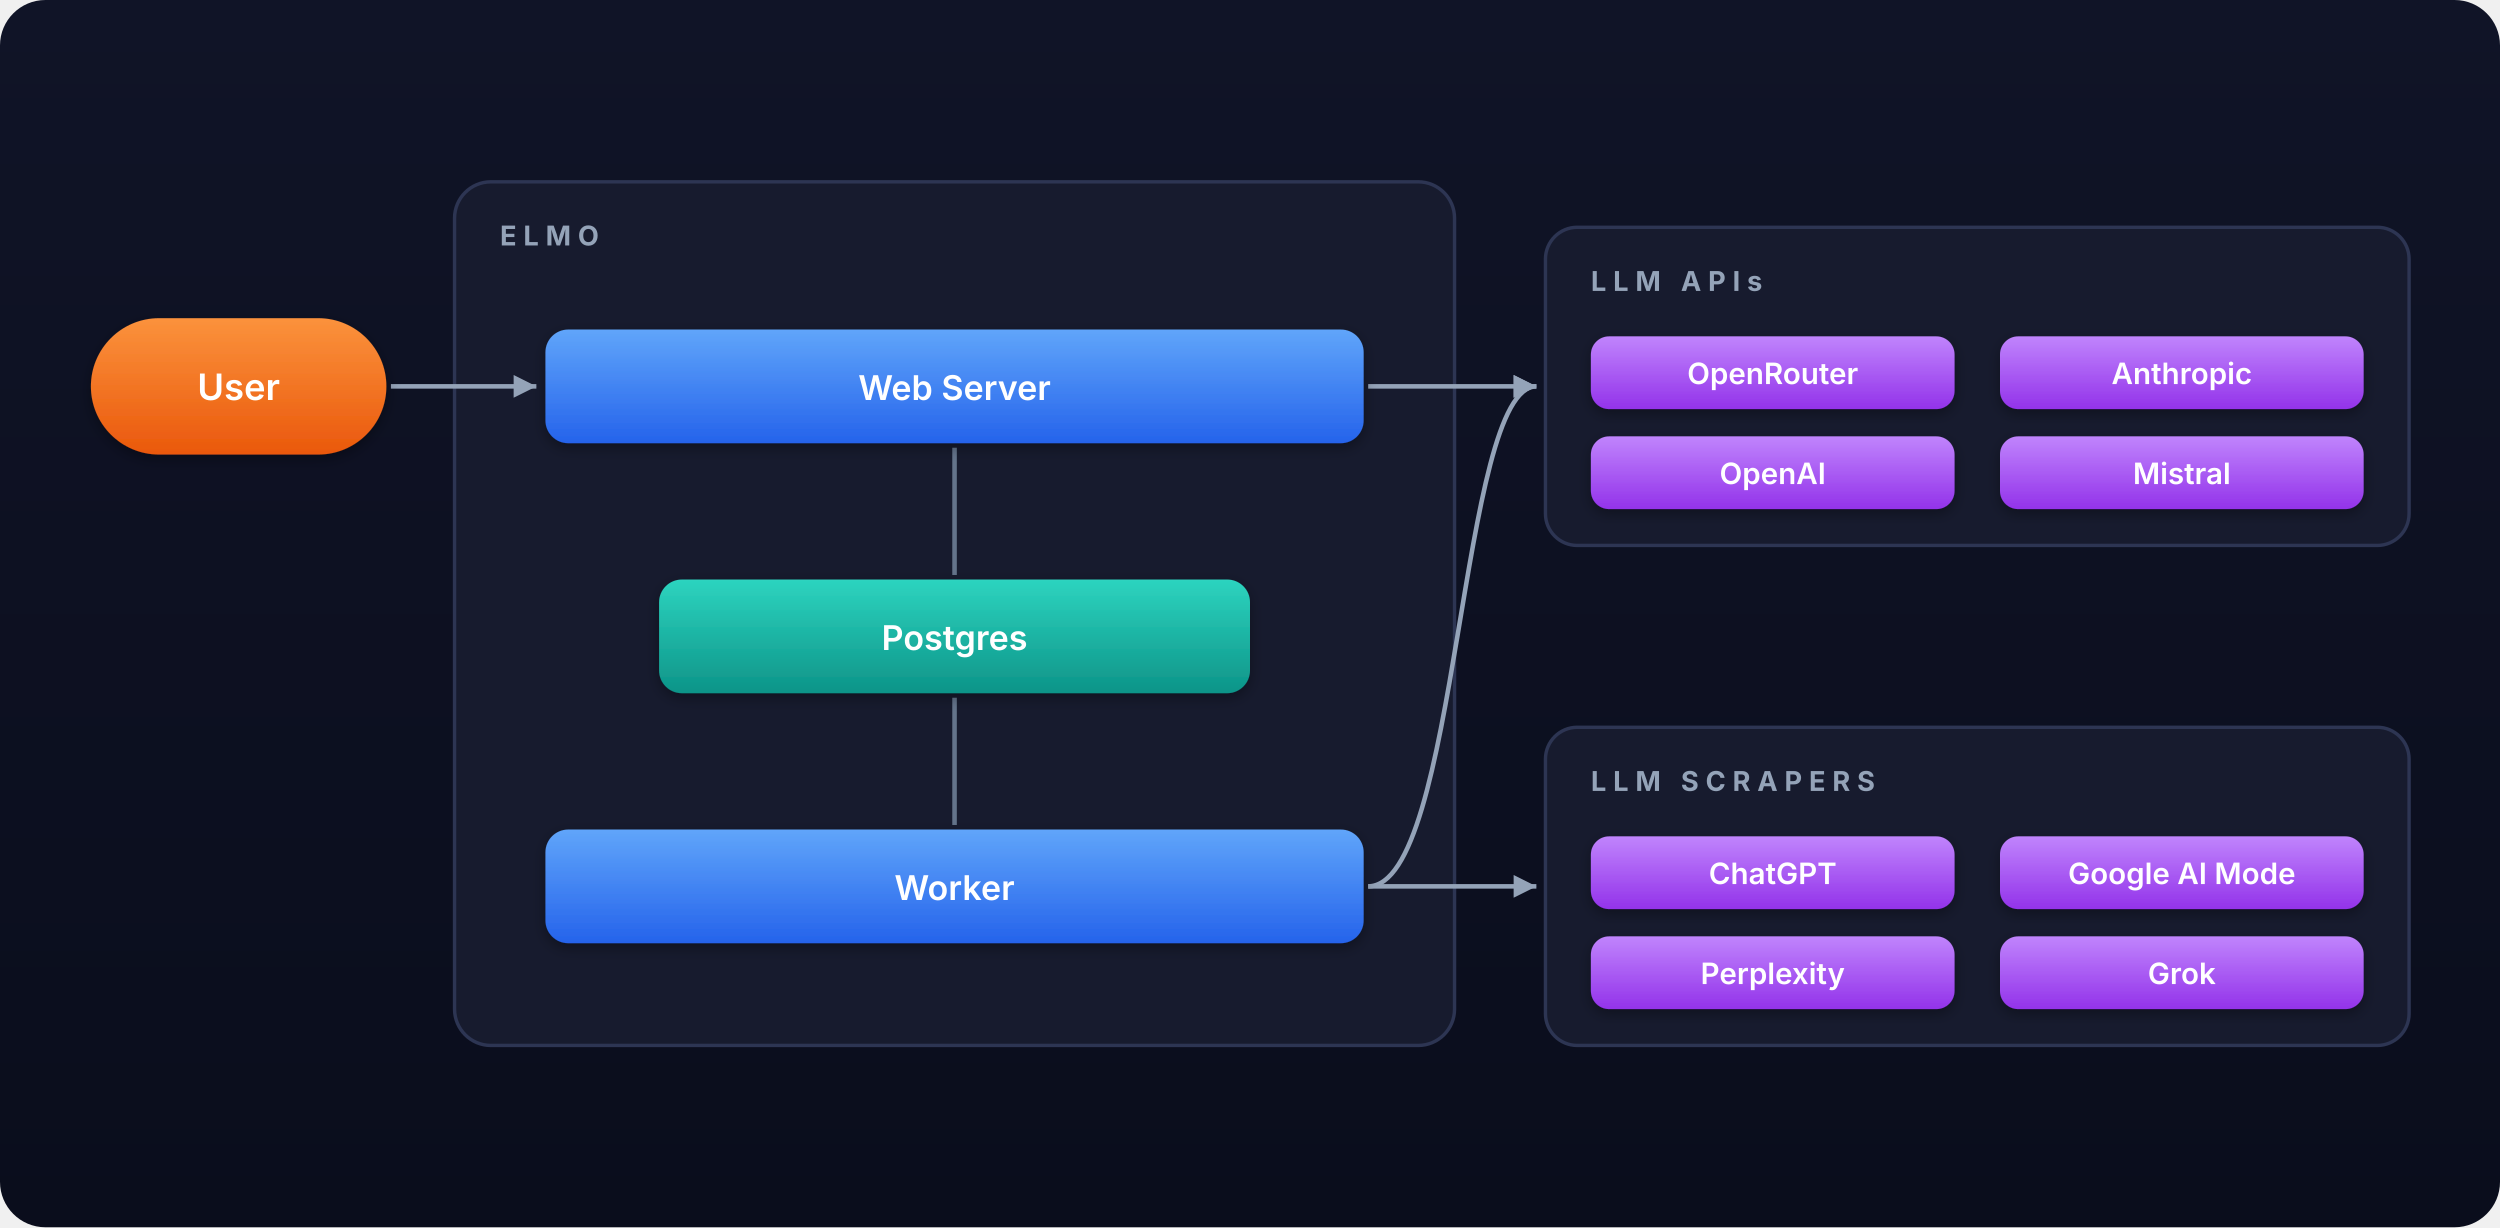
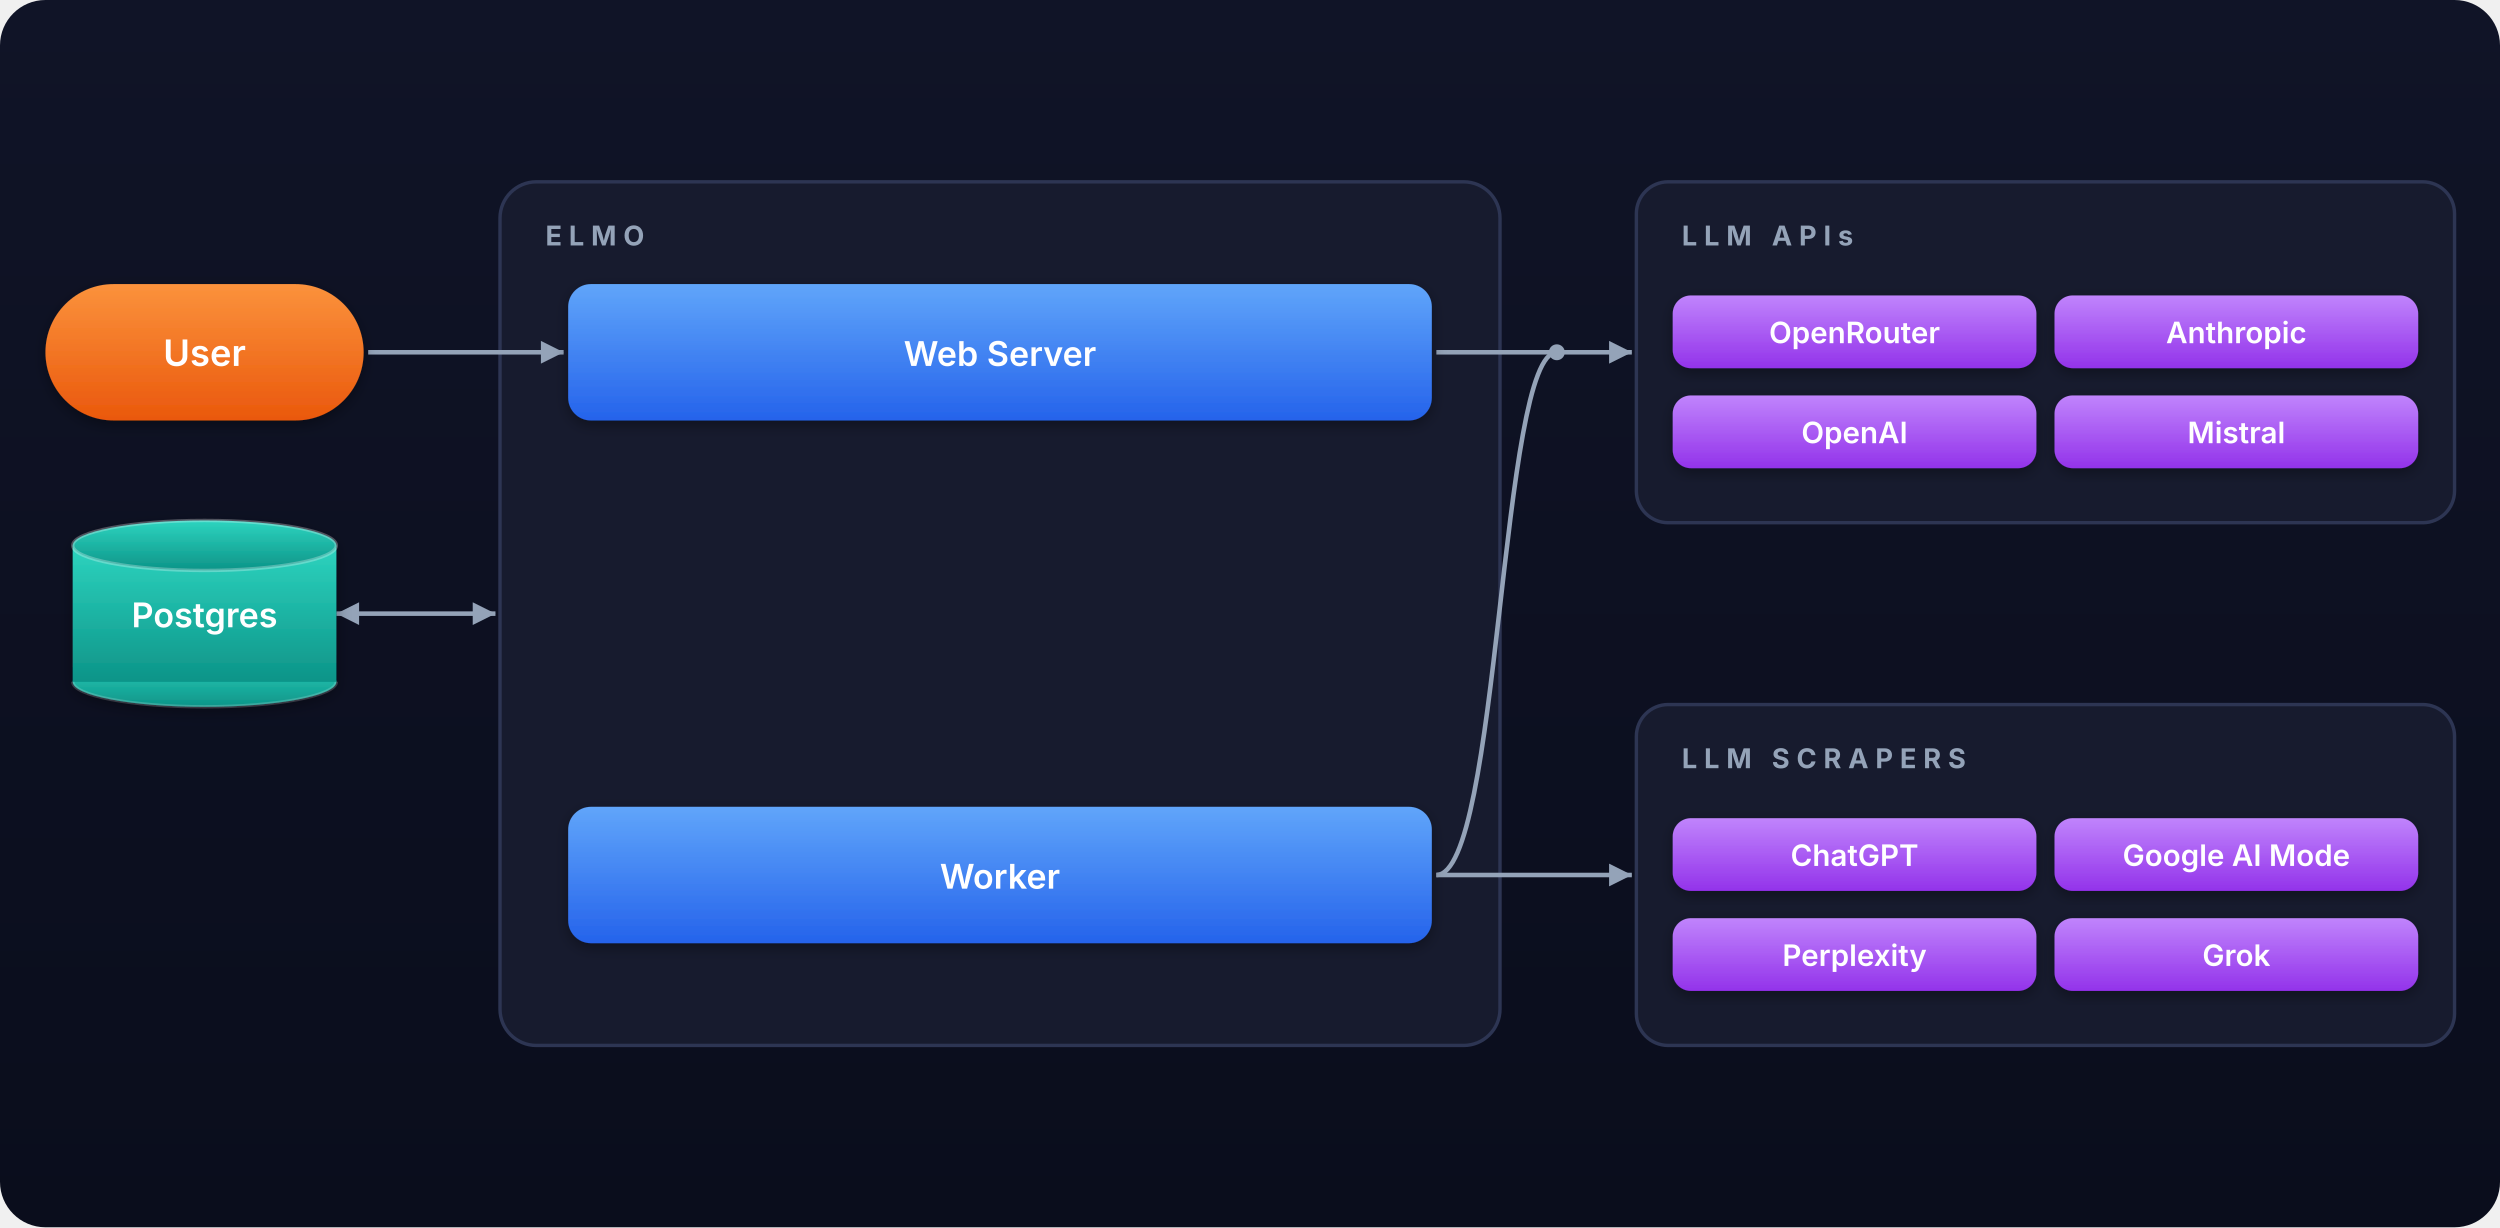
<svg xmlns="http://www.w3.org/2000/svg" viewBox="0 0 1100 540" font-family="-apple-system, BlinkMacSystemFont, 'Inter', 'Segoe UI', Roboto, system-ui, sans-serif">
  <defs>
-     <marker id="arr" viewBox="0 0 10 10" refX="10" refY="5" markerUnits="userSpaceOnUse" markerWidth="14" markerHeight="10" orient="auto">
+     <marker id="arr" viewBox="0 0 10 10" refX="10" refY="5" markerUnits="userSpaceOnUse" markerWidth="14" markerHeight="10" orient="auto-start-reverse">
      <path d="M0 0 L10 5 L0 10 z" fill="#94a3b8" />
    </marker>
    <linearGradient id="bgGrad" x1="0%" y1="0%" x2="0%" y2="100%">
      <stop offset="0%" stop-color="#101427" />
      <stop offset="100%" stop-color="#0a0d1c" />
    </linearGradient>
    <linearGradient id="userGrad" x1="0%" y1="0%" x2="0%" y2="100%">
      <stop offset="0%" stop-color="#fb923c" />
      <stop offset="100%" stop-color="#ea580c" />
    </linearGradient>
    <linearGradient id="svcGrad" x1="0%" y1="0%" x2="0%" y2="100%">
      <stop offset="0%" stop-color="#60a5fa" />
      <stop offset="100%" stop-color="#2563eb" />
    </linearGradient>
    <linearGradient id="dbGrad" x1="0%" y1="0%" x2="0%" y2="100%">
      <stop offset="0%" stop-color="#2dd4bf" />
      <stop offset="100%" stop-color="#0d9488" />
    </linearGradient>
    <linearGradient id="extGrad" x1="0%" y1="0%" x2="0%" y2="100%">
      <stop offset="0%" stop-color="#c084fc" />
      <stop offset="100%" stop-color="#9333ea" />
    </linearGradient>
    <filter id="sh" x="-20%" y="-20%" width="140%" height="140%">
      <feDropShadow dx="0" dy="2" stdDeviation="3" flood-opacity="0.35" />
    </filter>
  </defs>
  <rect width="1100" height="540" rx="20" fill="url(#bgGrad)" />
-   <rect x="200" y="80" width="440" height="380" rx="16" fill="#171b2e" stroke="#2d3553" stroke-width="1.5" />
-   <text x="220" y="108" fill="#94a3b8" font-size="12" font-weight="700" letter-spacing="3">ELMO</text>
-   <rect x="680" y="100" width="380" height="140" rx="14" fill="#171b2e" stroke="#2d3553" stroke-width="1.5" />
-   <text x="700" y="128" fill="#94a3b8" font-size="12" font-weight="700" letter-spacing="3">LLM APIs</text>
-   <rect x="680" y="320" width="380" height="140" rx="14" fill="#171b2e" stroke="#2d3553" stroke-width="1.5" />
-   <text x="700" y="348" fill="#94a3b8" font-size="12" font-weight="700" letter-spacing="3">LLM SCRAPERS</text>
-   <line x1="172" y1="170" x2="236" y2="170" stroke="#94a3b8" stroke-width="2" marker-end="url(#arr)" />
-   <line x1="420" y1="197" x2="420" y2="253" stroke="#64748b" stroke-width="2" />
-   <line x1="420" y1="307" x2="420" y2="363" stroke="#64748b" stroke-width="2" />
-   <line x1="602" y1="170" x2="676" y2="170" stroke="#94a3b8" stroke-width="2" marker-end="url(#arr)" />
-   <path d="M 602 390 C 642 390, 642 170, 676 170" stroke="#94a3b8" stroke-width="2" fill="none" marker-end="url(#arr)" />
-   <line x1="602" y1="390" x2="676" y2="390" stroke="#94a3b8" stroke-width="2" marker-end="url(#arr)" />
-   <rect x="40" y="140" width="130" height="60" rx="30" fill="url(#userGrad)" filter="url(#sh)" />
-   <text x="105" y="176" text-anchor="middle" fill="white" font-size="16" font-weight="600">User</text>
-   <rect x="240" y="145" width="360" height="50" rx="10" fill="url(#svcGrad)" filter="url(#sh)" />
-   <text x="420" y="176" text-anchor="middle" fill="white" font-size="15" font-weight="600">Web Server</text>
-   <rect x="290" y="255" width="260" height="50" rx="10" fill="url(#dbGrad)" filter="url(#sh)" />
-   <text x="420" y="286" text-anchor="middle" fill="white" font-size="15" font-weight="600">Postgres</text>
-   <rect x="240" y="365" width="360" height="50" rx="10" fill="url(#svcGrad)" filter="url(#sh)" />
-   <text x="420" y="396" text-anchor="middle" fill="white" font-size="15" font-weight="600">Worker</text>
-   <rect x="700" y="148" width="160" height="32" rx="8" fill="url(#extGrad)" filter="url(#sh)" />
-   <text x="780" y="169" text-anchor="middle" fill="white" font-size="13" font-weight="600">OpenRouter</text>
-   <rect x="880" y="148" width="160" height="32" rx="8" fill="url(#extGrad)" filter="url(#sh)" />
-   <text x="960" y="169" text-anchor="middle" fill="white" font-size="13" font-weight="600">Anthropic</text>
-   <rect x="700" y="192" width="160" height="32" rx="8" fill="url(#extGrad)" filter="url(#sh)" />
-   <text x="780" y="213" text-anchor="middle" fill="white" font-size="13" font-weight="600">OpenAI</text>
-   <rect x="880" y="192" width="160" height="32" rx="8" fill="url(#extGrad)" filter="url(#sh)" />
-   <text x="960" y="213" text-anchor="middle" fill="white" font-size="13" font-weight="600">Mistral</text>
-   <rect x="700" y="368" width="160" height="32" rx="8" fill="url(#extGrad)" filter="url(#sh)" />
-   <text x="780" y="389" text-anchor="middle" fill="white" font-size="13" font-weight="600">ChatGPT</text>
-   <rect x="880" y="368" width="160" height="32" rx="8" fill="url(#extGrad)" filter="url(#sh)" />
-   <text x="960" y="389" text-anchor="middle" fill="white" font-size="13" font-weight="600">Google AI Mode</text>
-   <rect x="700" y="412" width="160" height="32" rx="8" fill="url(#extGrad)" filter="url(#sh)" />
-   <text x="780" y="433" text-anchor="middle" fill="white" font-size="13" font-weight="600">Perplexity</text>
-   <rect x="880" y="412" width="160" height="32" rx="8" fill="url(#extGrad)" filter="url(#sh)" />
-   <text x="960" y="433" text-anchor="middle" fill="white" font-size="13" font-weight="600">Grok</text>
+   <rect x="220" y="80" width="440" height="380" rx="16" fill="#171b2e" stroke="#2d3553" stroke-width="1.5" />
+   <text x="240" y="108" fill="#94a3b8" font-size="12" font-weight="700" letter-spacing="3">ELMO</text>
+   <rect x="720" y="80" width="360" height="150" rx="14" fill="#171b2e" stroke="#2d3553" stroke-width="1.5" />
+   <text x="740" y="108" fill="#94a3b8" font-size="12" font-weight="700" letter-spacing="3">LLM APIs</text>
+   <rect x="720" y="310" width="360" height="150" rx="14" fill="#171b2e" stroke="#2d3553" stroke-width="1.5" />
+   <text x="740" y="338" fill="#94a3b8" font-size="12" font-weight="700" letter-spacing="3">LLM SCRAPERS</text>
+   <line x1="162" y1="155" x2="248" y2="155" stroke="#94a3b8" stroke-width="2" marker-end="url(#arr)" />
+   <line x1="148" y1="270" x2="218" y2="270" stroke="#94a3b8" stroke-width="2" marker-start="url(#arr)" marker-end="url(#arr)" />
+   <path d="M 632 385 C 660 385, 660 155, 685 155" stroke="#94a3b8" stroke-width="2" fill="none" />
+   <line x1="632" y1="155" x2="718" y2="155" stroke="#94a3b8" stroke-width="2" marker-end="url(#arr)" />
+   <circle cx="685" cy="155" r="3.5" fill="#94a3b8" />
+   <line x1="632" y1="385" x2="718" y2="385" stroke="#94a3b8" stroke-width="2" marker-end="url(#arr)" />
+   <rect x="20" y="125" width="140" height="60" rx="30" fill="url(#userGrad)" filter="url(#sh)" />
+   <text x="90" y="161" text-anchor="middle" fill="white" font-size="16" font-weight="600">User</text>
+   <g filter="url(#sh)">
+     <ellipse cx="90" cy="300" rx="58" ry="11" fill="url(#dbGrad)" />
+     <rect x="32" y="240" width="116" height="60" fill="url(#dbGrad)" />
+     <ellipse cx="90" cy="240" rx="58" ry="11" fill="url(#dbGrad)" />
+   </g>
+   <ellipse cx="90" cy="240" rx="58" ry="11" fill="none" stroke="rgba(255,255,255,0.28)" stroke-width="1.5" />
+   <path d="M 32 300 A 58 11 0 0 0 148 300" fill="none" stroke="rgba(255,255,255,0.18)" stroke-width="1.5" />
+   <text x="90" y="276" text-anchor="middle" fill="white" font-size="15" font-weight="600">Postgres</text>
+   <rect x="250" y="125" width="380" height="60" rx="10" fill="url(#svcGrad)" filter="url(#sh)" />
+   <text x="440" y="161" text-anchor="middle" fill="white" font-size="15" font-weight="600">Web Server</text>
+   <rect x="250" y="355" width="380" height="60" rx="10" fill="url(#svcGrad)" filter="url(#sh)" />
+   <text x="440" y="391" text-anchor="middle" fill="white" font-size="15" font-weight="600">Worker</text>
+   <rect x="736" y="130" width="160" height="32" rx="8" fill="url(#extGrad)" filter="url(#sh)" />
+   <text x="816" y="151" text-anchor="middle" fill="white" font-size="13" font-weight="600">OpenRouter</text>
+   <rect x="904" y="130" width="160" height="32" rx="8" fill="url(#extGrad)" filter="url(#sh)" />
+   <text x="984" y="151" text-anchor="middle" fill="white" font-size="13" font-weight="600">Anthropic</text>
+   <rect x="736" y="174" width="160" height="32" rx="8" fill="url(#extGrad)" filter="url(#sh)" />
+   <text x="816" y="195" text-anchor="middle" fill="white" font-size="13" font-weight="600">OpenAI</text>
+   <rect x="904" y="174" width="160" height="32" rx="8" fill="url(#extGrad)" filter="url(#sh)" />
+   <text x="984" y="195" text-anchor="middle" fill="white" font-size="13" font-weight="600">Mistral</text>
+   <rect x="736" y="360" width="160" height="32" rx="8" fill="url(#extGrad)" filter="url(#sh)" />
+   <text x="816" y="381" text-anchor="middle" fill="white" font-size="13" font-weight="600">ChatGPT</text>
+   <rect x="904" y="360" width="160" height="32" rx="8" fill="url(#extGrad)" filter="url(#sh)" />
+   <text x="984" y="381" text-anchor="middle" fill="white" font-size="13" font-weight="600">Google AI Mode</text>
+   <rect x="736" y="404" width="160" height="32" rx="8" fill="url(#extGrad)" filter="url(#sh)" />
+   <text x="816" y="425" text-anchor="middle" fill="white" font-size="13" font-weight="600">Perplexity</text>
+   <rect x="904" y="404" width="160" height="32" rx="8" fill="url(#extGrad)" filter="url(#sh)" />
+   <text x="984" y="425" text-anchor="middle" fill="white" font-size="13" font-weight="600">Grok</text>
</svg>
